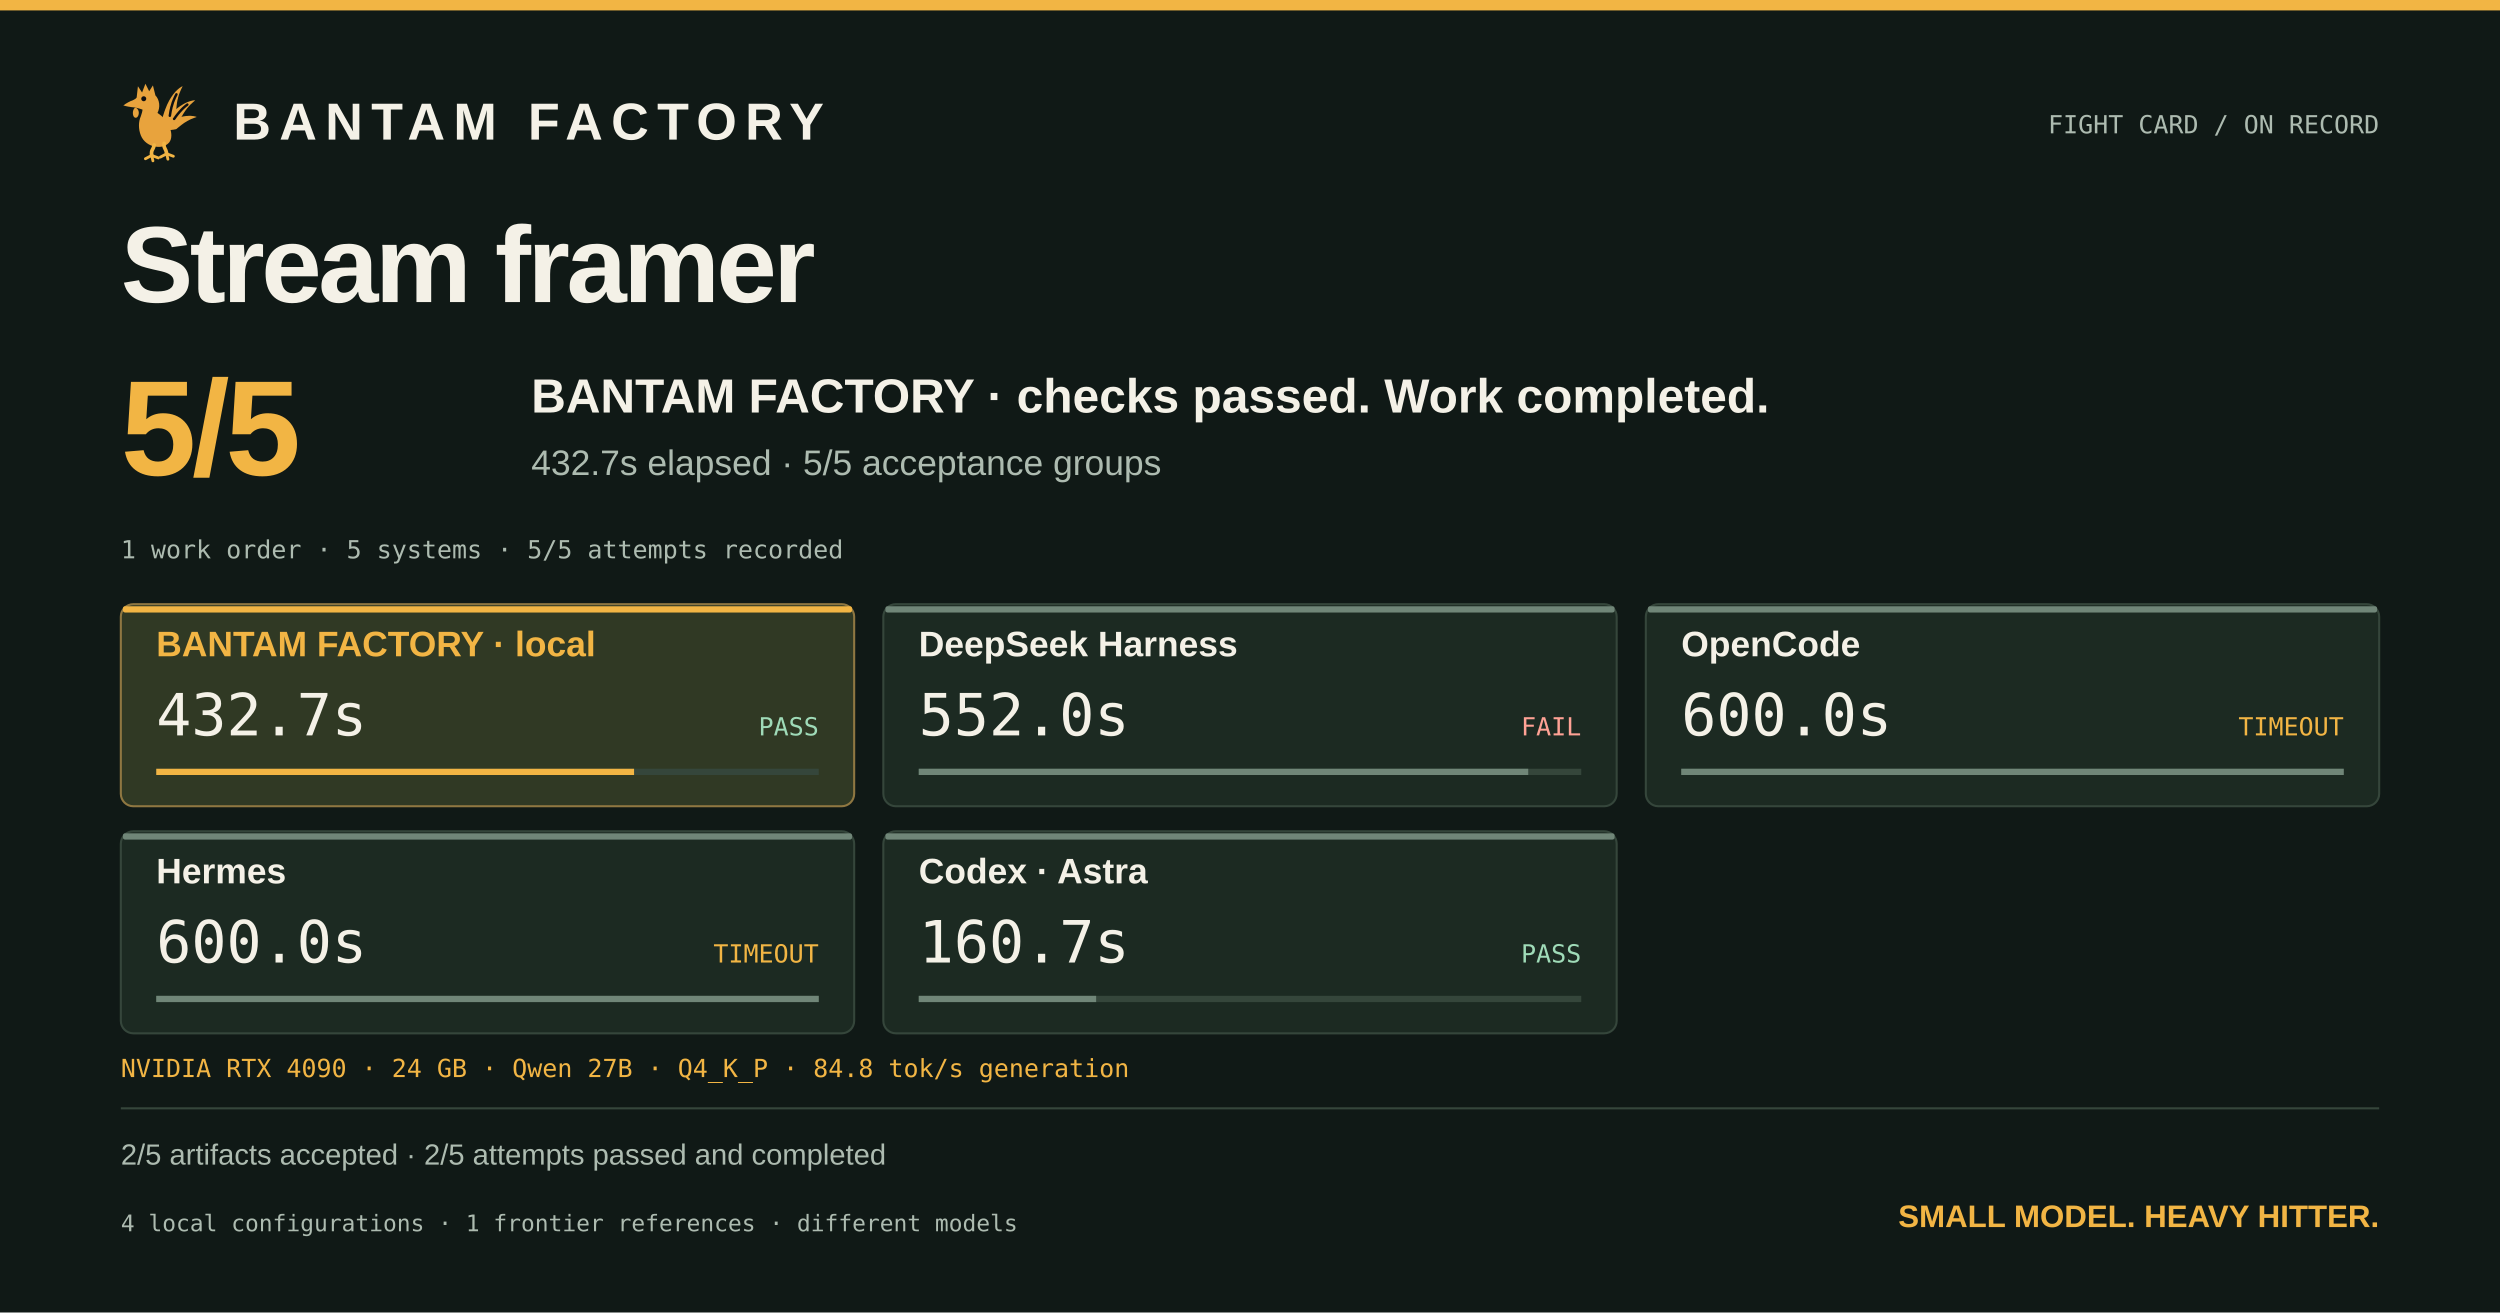
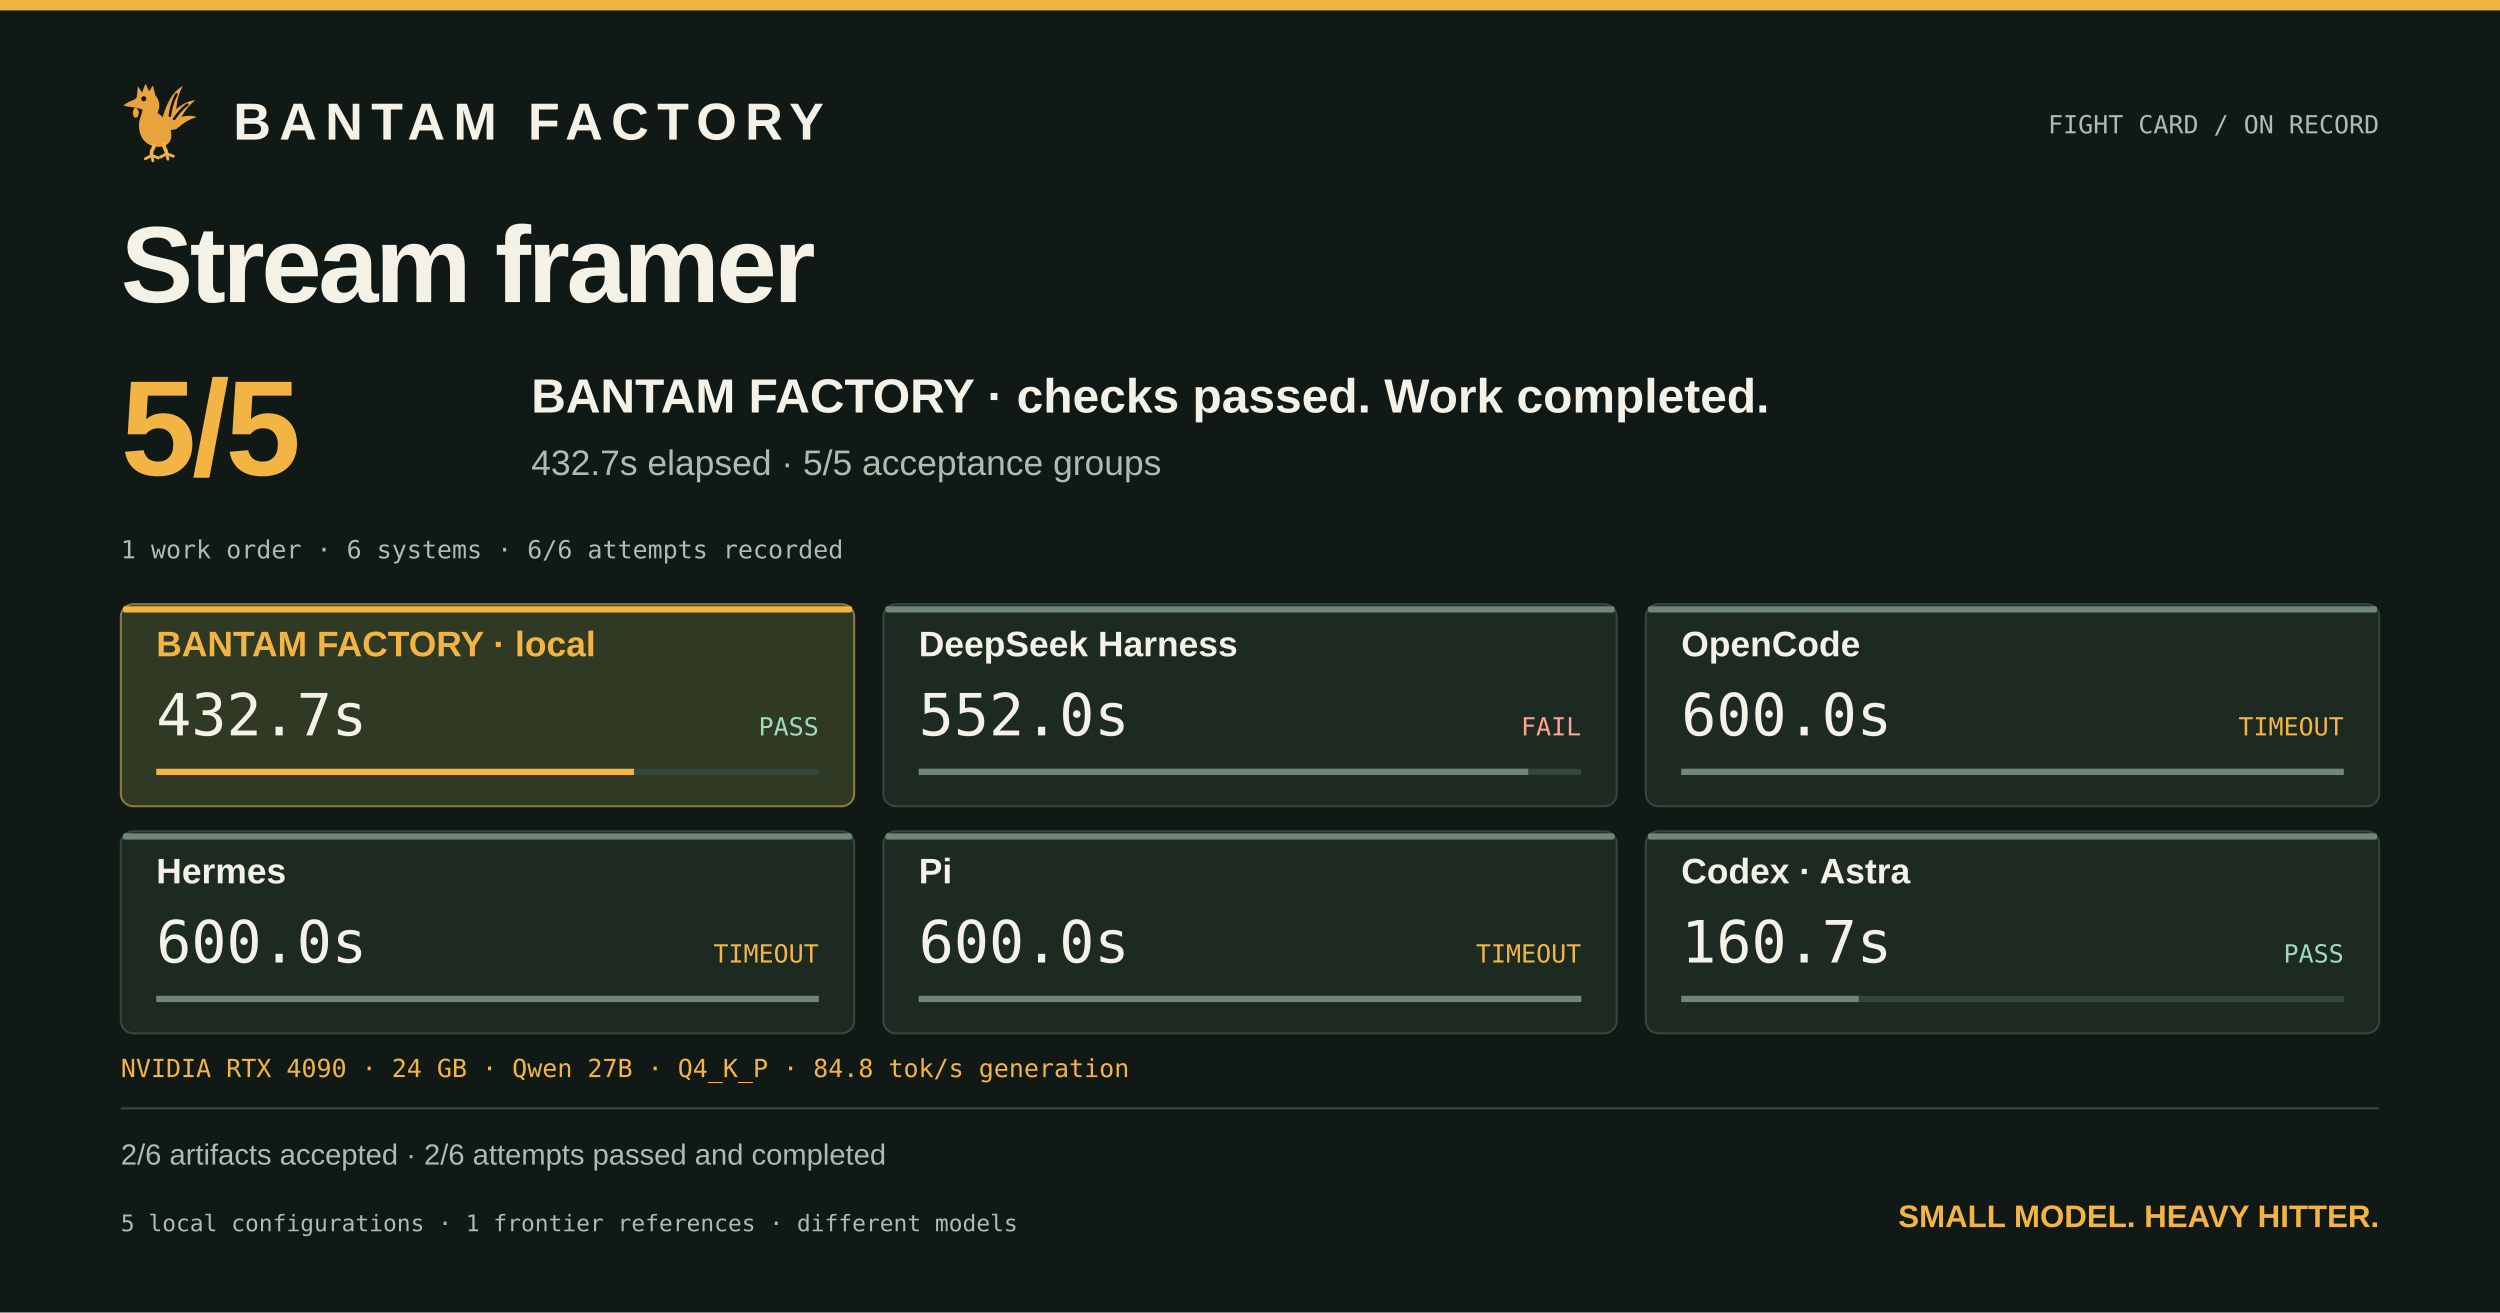
<svg xmlns="http://www.w3.org/2000/svg" width="1200" height="630" viewBox="0 0 1200 630" role="img" aria-label="Stream framer · BANTAM FACTORY recorded comparison">
  <g font-family="Arial,Helvetica,sans-serif">
    <rect width="1200" height="630" fill="#101916" />
    <rect width="1200" height="5" fill="#f2b544" />
    <svg x="58" y="35" width="40" height="48" viewBox="0 0 100 100" color="#f2b544">
      <g fill="#e8a33d">
        <path d="M61.0 56.4L61.7 55.3L62.4 54.1L63.1 53.0L63.7 51.8L64.3 50.7L64.9 49.5L65.5 48.4L66.1 47.3L66.5 46.1L66.5 45.0L66.4 43.8L66.4 42.6L66.4 41.4L66.4 40.2L66.4 39.1L66.4 37.9L66.5 36.7L66.5 35.6L66.5 34.4L66.6 33.3L66.7 32.1L66.8 31.0L66.9 29.8L67.0 28.7L67.2 27.5L67.3 26.4L67.5 25.2L67.7 24.1L67.9 22.9L68.2 21.8L68.5 20.7L68.7 19.5L69.1 18.4L69.4 17.3L69.8 16.1L70.1 15.0L70.6 13.9L71.0 12.8L71.5 11.7L72.0 10.5L72.5 9.4L73.0 8.3L73.6 7.2L74.1 5.9L74.1 5.9L72.9 6.5L71.8 7.2L70.7 7.9L69.7 8.7L68.7 9.5L67.7 10.4L66.8 11.3L65.8 12.2L65.0 13.2L64.1 14.2L63.3 15.2L62.4 16.3L61.7 17.4L60.9 18.5L60.2 19.6L59.5 20.7L58.8 21.9L58.1 23.0L57.5 24.2L56.9 25.4L56.3 26.6L55.7 27.8L55.2 29.0L54.7 30.2L54.2 31.5L53.7 32.7L53.2 33.9L52.8 35.2L52.3 36.4L51.9 37.7L51.5 38.9L51.1 40.2L50.7 41.4L50.4 42.7L50.0 43.9L50.1 45.2L50.4 46.5L50.6 47.8L51.0 49.1L51.3 50.4L51.7 51.7L52.1 53.0L52.6 54.3L53.0 55.6Z" />
        <path d="M60.1 57.9L61.1 57.3L62.1 56.7L63.1 56.0L64.0 55.4L64.9 54.7L65.9 54.1L66.8 53.4L67.6 52.8L68.4 52.0L68.8 51.1L69.2 50.1L69.7 49.2L70.1 48.3L70.5 47.4L71.0 46.4L71.4 45.5L71.9 44.6L72.4 43.7L72.8 42.8L73.3 41.9L73.8 41.1L74.3 40.2L74.8 39.3L75.4 38.5L75.9 37.6L76.5 36.8L77.0 35.9L77.6 35.1L78.2 34.3L78.8 33.5L79.4 32.6L80.1 31.9L80.7 31.1L81.4 30.3L82.1 29.5L82.8 28.8L83.5 28.0L84.3 27.3L85.1 26.6L85.8 25.9L86.7 25.1L87.5 24.4L88.3 23.7L89.2 22.9L89.2 22.9L88.0 22.9L86.9 23.0L85.8 23.2L84.7 23.5L83.6 23.8L82.5 24.1L81.4 24.5L80.3 24.9L79.3 25.3L78.2 25.8L77.2 26.3L76.2 26.8L75.1 27.4L74.1 28.0L73.2 28.6L72.2 29.2L71.2 29.8L70.3 30.5L69.3 31.2L68.4 31.9L67.5 32.6L66.6 33.3L65.7 34.1L64.8 34.8L64.0 35.6L63.1 36.4L62.3 37.2L61.4 38.0L60.6 38.8L59.8 39.6L59.0 40.4L58.2 41.2L57.4 42.1L56.7 42.9L55.9 43.7L55.5 44.8L55.2 45.9L55.0 47.1L54.7 48.2L54.5 49.4L54.3 50.5L54.2 51.7L54.1 52.9L53.9 54.1Z" />
        <path d="M58.6 58.5L59.5 58.5L60.5 58.4L61.4 58.3L62.3 58.2L63.2 58.1L64.1 57.9L65.0 57.8L65.8 57.6L66.6 57.4L67.2 56.9L67.9 56.3L68.5 55.8L69.1 55.3L69.7 54.8L70.4 54.3L71.0 53.8L71.6 53.3L72.3 52.8L72.9 52.3L73.5 51.8L74.2 51.4L74.8 50.9L75.5 50.4L76.1 50.0L76.8 49.5L77.5 49.1L78.2 48.7L78.9 48.3L79.5 47.9L80.2 47.5L81.0 47.1L81.7 46.7L82.4 46.3L83.1 46.0L83.9 45.6L84.6 45.3L85.4 45.0L86.2 44.7L86.9 44.4L87.7 44.1L88.5 43.8L89.3 43.5L90.2 43.2L91.0 42.9L91.0 42.9L90.2 42.5L89.3 42.3L88.4 42.1L87.6 41.9L86.7 41.8L85.8 41.7L84.9 41.6L84.0 41.5L83.1 41.5L82.2 41.5L81.3 41.5L80.4 41.6L79.5 41.6L78.6 41.7L77.7 41.8L76.8 41.9L75.9 42.1L75.0 42.2L74.1 42.4L73.2 42.6L72.3 42.8L71.4 43.0L70.5 43.2L69.6 43.5L68.8 43.7L67.9 44.0L67.0 44.2L66.2 44.5L65.3 44.8L64.5 45.1L63.6 45.4L62.8 45.7L61.9 46.0L61.1 46.3L60.3 46.7L59.6 47.3L59.0 48.0L58.5 48.7L57.9 49.5L57.4 50.2L56.9 51.0L56.4 51.8L55.9 52.6L55.4 53.5Z" />
        <path d="M58.8 41.4L59.0 40.2L59.2 39.0L59.4 37.7L59.6 36.5L59.8 35.3L60.1 34.1L60.4 32.9L60.6 31.7L60.9 30.6L61.3 29.4L61.6 28.2L62.0 27.0L62.3 25.9L62.7 24.7L63.2 23.5L63.6 22.4L64.1 21.3L64.6 20.1L65.1 19.0L65.6 17.9L66.2 16.8L66.7 15.7" stroke="#0d0f12" stroke-width="3.0" fill="none" stroke-linecap="round" />
        <path d="M63.9 45.2L64.6 44.4L65.2 43.5L65.8 42.6L66.4 41.8L67.1 40.9L67.7 40.1L68.4 39.2L69.1 38.4L69.8 37.6L70.4 36.8L71.2 36.0L71.9 35.2L72.6 34.4L73.4 33.6L74.1 32.9L74.9 32.1L75.7 31.4L76.5 30.7L77.3 30.0L78.1 29.3L79.0 28.7L79.8 28.0" stroke="#0d0f12" stroke-width="3.0" fill="none" stroke-linecap="round" />
        <path d="M3 29C7 26 11 24 15 22.5C16.5 21.8 18 21 19 19.5L20.5 6L25.5 13.5L29.5 3L34 12L38.5 5L41.5 17C44 19.5 45.5 23 46 27C46.5 31 45.5 35 44 38C50 42 55 47 58 54C61.5 61.5 61.5 69 58 73.5C54 78 48 79.5 42 78.5C34 77.5 27 72.5 24 65C21 57.5 21 48.5 24 42C25 39 26 36 26 34C23 33 20 32 17 31.5C11 31 6 30 3 29Z" />
        <path d="M17.5 31.5C21 33 22.5 37 21 41C19.5 45 15.8 44.6 14.8 40.8C13.8 37 15 32.8 17.5 31.5Z" />
        <path d="M40 76.5C39 82.5 36 82 37 89" stroke="currentColor" stroke-width="4.4" stroke-linecap="round" fill="none" />
        <path d="M29.5 93L37 89L45 92M37 89L38.5 95.5" stroke="currentColor" stroke-width="3.4" stroke-linecap="round" stroke-linejoin="round" fill="none" />
        <path d="M52 74.5C51 80.5 54 80 55 87" stroke="currentColor" stroke-width="4.4" stroke-linecap="round" fill="none" />
        <path d="M47.5 91L55 87L63 90M55 87L56.5 93.5" stroke="currentColor" stroke-width="3.4" stroke-linecap="round" stroke-linejoin="round" fill="none" />
        <circle cx="27.5" cy="21" r="3" fill="#0d0f12" />
      </g>
    </svg>
    <text x="112" y="67" fill="#f4f1e7" font-size="25" font-weight="700" letter-spacing="4">BANTAM FACTORY</text>
    <text x="1142" y="64" text-anchor="end" fill="#adbbb0" font-family="monospace" font-size="12">FIGHT CARD / ON RECORD</text>
    <text x="58" y="145" fill="#f4f1e7" font-size="52" font-weight="700" letter-spacing="-1.6">Stream framer</text>
    <text x="58" y="228" fill="#f2b544" font-size="65" font-weight="700" letter-spacing="-2">5/5</text>
    <text x="255" y="198" fill="#f4f1e7" font-size="23" font-weight="700">BANTAM FACTORY · checks passed. Work completed.</text>
    <text x="255" y="228" fill="#adbbb0" font-size="17">432.7s elapsed · 5/5 acceptance groups</text>
-     <text x="58" y="268" fill="#adbbb0" font-family="monospace" font-size="12">1 work order · 5 systems · 5/5 attempts recorded</text>
+     <text x="58" y="268" fill="#adbbb0" font-family="monospace" font-size="12">1 work order · 6 systems · 6/6 attempts recorded</text>
    <g>
      <rect x="58" y="290" width="352" height="97" rx="6" fill="#303924" stroke="#8f7741" />
      <rect x="59" y="291" width="350" height="3" rx="1" fill="#f2b544" />
      <text x="75" y="315" fill="#f2b544" font-size="17" font-weight="700">BANTAM FACTORY · local</text>
      <text x="75" y="353" fill="#f4f1e7" font-family="monospace" font-size="28">432.7s</text>
      <text x="393" y="353" text-anchor="end" fill="#9fdbb8" font-family="monospace" font-size="12">PASS</text>
      <rect x="75" y="369" width="318" height="3" fill="#35463b" />
      <rect x="75" y="369" width="229.354" height="3" fill="#f2b544" />
    </g>
    <g>
      <rect x="424" y="290" width="352" height="97" rx="6" fill="#1c2a22" stroke="#35463b" />
      <rect x="425" y="291" width="350" height="3" rx="1" fill="#708678" />
      <text x="441" y="315" fill="#f4f1e7" font-size="17" font-weight="700">DeepSeek Harness</text>
      <text x="441" y="353" fill="#f4f1e7" font-family="monospace" font-size="28">552.0s</text>
      <text x="759" y="353" text-anchor="end" fill="#ffa295" font-family="monospace" font-size="12">FAIL</text>
      <rect x="441" y="369" width="318" height="3" fill="#35463b" />
      <rect x="441" y="369" width="292.549" height="3" fill="#708678" />
    </g>
    <g>
      <rect x="790" y="290" width="352" height="97" rx="6" fill="#1c2a22" stroke="#35463b" />
      <rect x="791" y="291" width="350" height="3" rx="1" fill="#708678" />
      <text x="807" y="315" fill="#f4f1e7" font-size="17" font-weight="700">OpenCode</text>
      <text x="807" y="353" fill="#f4f1e7" font-family="monospace" font-size="28">600.0s</text>
      <text x="1125" y="353" text-anchor="end" fill="#f2b544" font-family="monospace" font-size="12">TIMEOUT</text>
      <rect x="807" y="369" width="318" height="3" fill="#35463b" />
      <rect x="807" y="369" width="317.999" height="3" fill="#708678" />
    </g>
    <g>
      <rect x="58" y="399" width="352" height="97" rx="6" fill="#1c2a22" stroke="#35463b" />
      <rect x="59" y="400" width="350" height="3" rx="1" fill="#708678" />
      <text x="75" y="424" fill="#f4f1e7" font-size="17" font-weight="700">Hermes</text>
      <text x="75" y="462" fill="#f4f1e7" font-family="monospace" font-size="28">600.0s</text>
      <text x="393" y="462" text-anchor="end" fill="#f2b544" font-family="monospace" font-size="12">TIMEOUT</text>
      <rect x="75" y="478" width="318" height="3" fill="#35463b" />
      <rect x="75" y="478" width="318" height="3" fill="#708678" />
    </g>
    <g>
      <rect x="424" y="399" width="352" height="97" rx="6" fill="#1c2a22" stroke="#35463b" />
      <rect x="425" y="400" width="350" height="3" rx="1" fill="#708678" />
-       <text x="441" y="424" fill="#f4f1e7" font-size="17" font-weight="700">Codex · Astra</text>
-       <text x="441" y="462" fill="#f4f1e7" font-family="monospace" font-size="28">160.7s</text>
-       <text x="759" y="462" text-anchor="end" fill="#9fdbb8" font-family="monospace" font-size="12">PASS</text>
+       <text x="441" y="424" fill="#f4f1e7" font-size="17" font-weight="700">Pi</text>
+       <text x="441" y="462" fill="#f4f1e7" font-family="monospace" font-size="28">600.0s</text>
+       <text x="759" y="462" text-anchor="end" fill="#f2b544" font-family="monospace" font-size="12">TIMEOUT</text>
      <rect x="441" y="478" width="318" height="3" fill="#35463b" />
-       <rect x="441" y="478" width="85.144" height="3" fill="#708678" />
+       <rect x="441" y="478" width="318" height="3" fill="#708678" />
+     </g>
+     <g>
+       <rect x="790" y="399" width="352" height="97" rx="6" fill="#1c2a22" stroke="#35463b" />
+       <rect x="791" y="400" width="350" height="3" rx="1" fill="#708678" />
+       <text x="807" y="424" fill="#f4f1e7" font-size="17" font-weight="700">Codex · Astra</text>
+       <text x="807" y="462" fill="#f4f1e7" font-family="monospace" font-size="28">160.7s</text>
+       <text x="1125" y="462" text-anchor="end" fill="#9fdbb8" font-family="monospace" font-size="12">PASS</text>
+       <rect x="807" y="478" width="318" height="3" fill="#35463b" />
+       <rect x="807" y="478" width="85.144" height="3" fill="#708678" />
    </g>
    <text x="58" y="517" fill="#f2b544" font-family="monospace" font-size="12">NVIDIA RTX 4090 · 24 GB · Qwen 27B · Q4_K_P · 84.8 tok/s generation</text>
    <line x1="58" y1="532" x2="1142" y2="532" stroke="#35463b" />
-     <text x="58" y="559" fill="#adbbb0" font-size="14">2/5 artifacts accepted · 2/5 attempts passed and completed</text>
-     <text x="58" y="591" fill="#adbbb0" font-family="monospace" font-size="11">4 local configurations · 1 frontier references · different models</text>
+     <text x="58" y="559" fill="#adbbb0" font-size="14">2/6 artifacts accepted · 2/6 attempts passed and completed</text>
+     <text x="58" y="591" fill="#adbbb0" font-family="monospace" font-size="11">5 local configurations · 1 frontier references · different models</text>
    <text x="1142" y="589" text-anchor="end" fill="#f2b544" font-size="15" font-weight="700">SMALL MODEL. HEAVY HITTER.</text>
  </g>
</svg>
